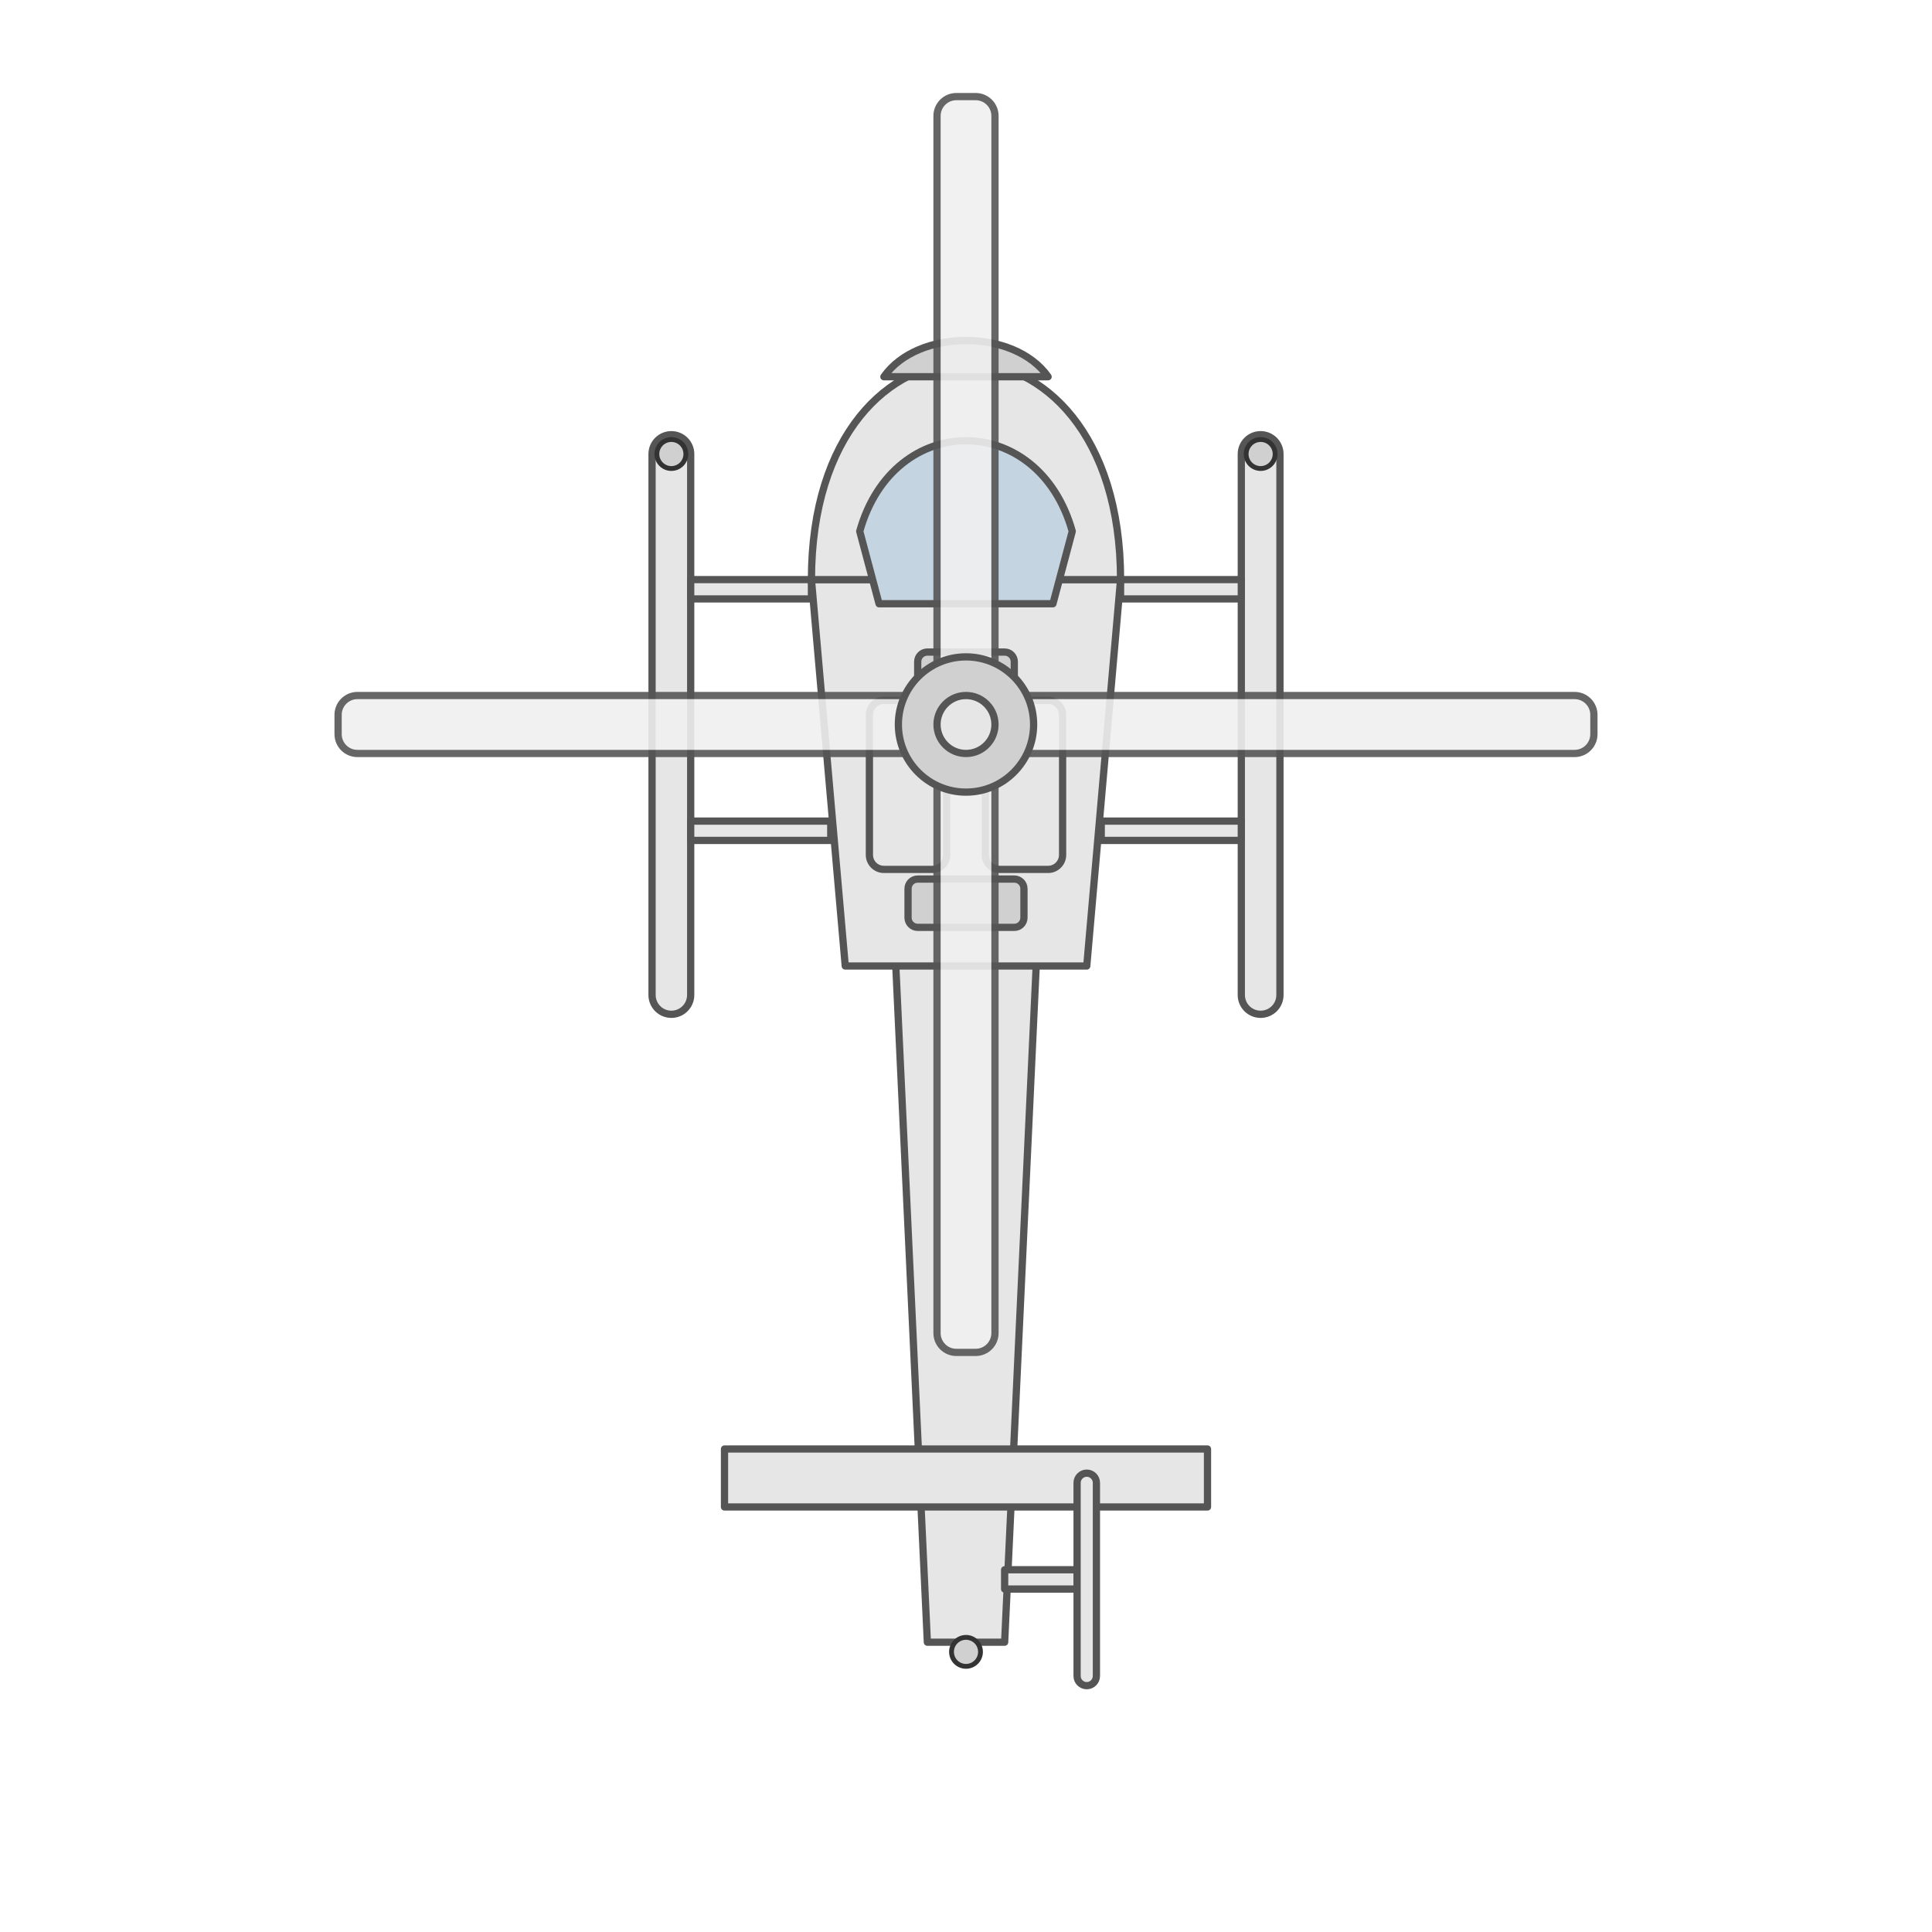
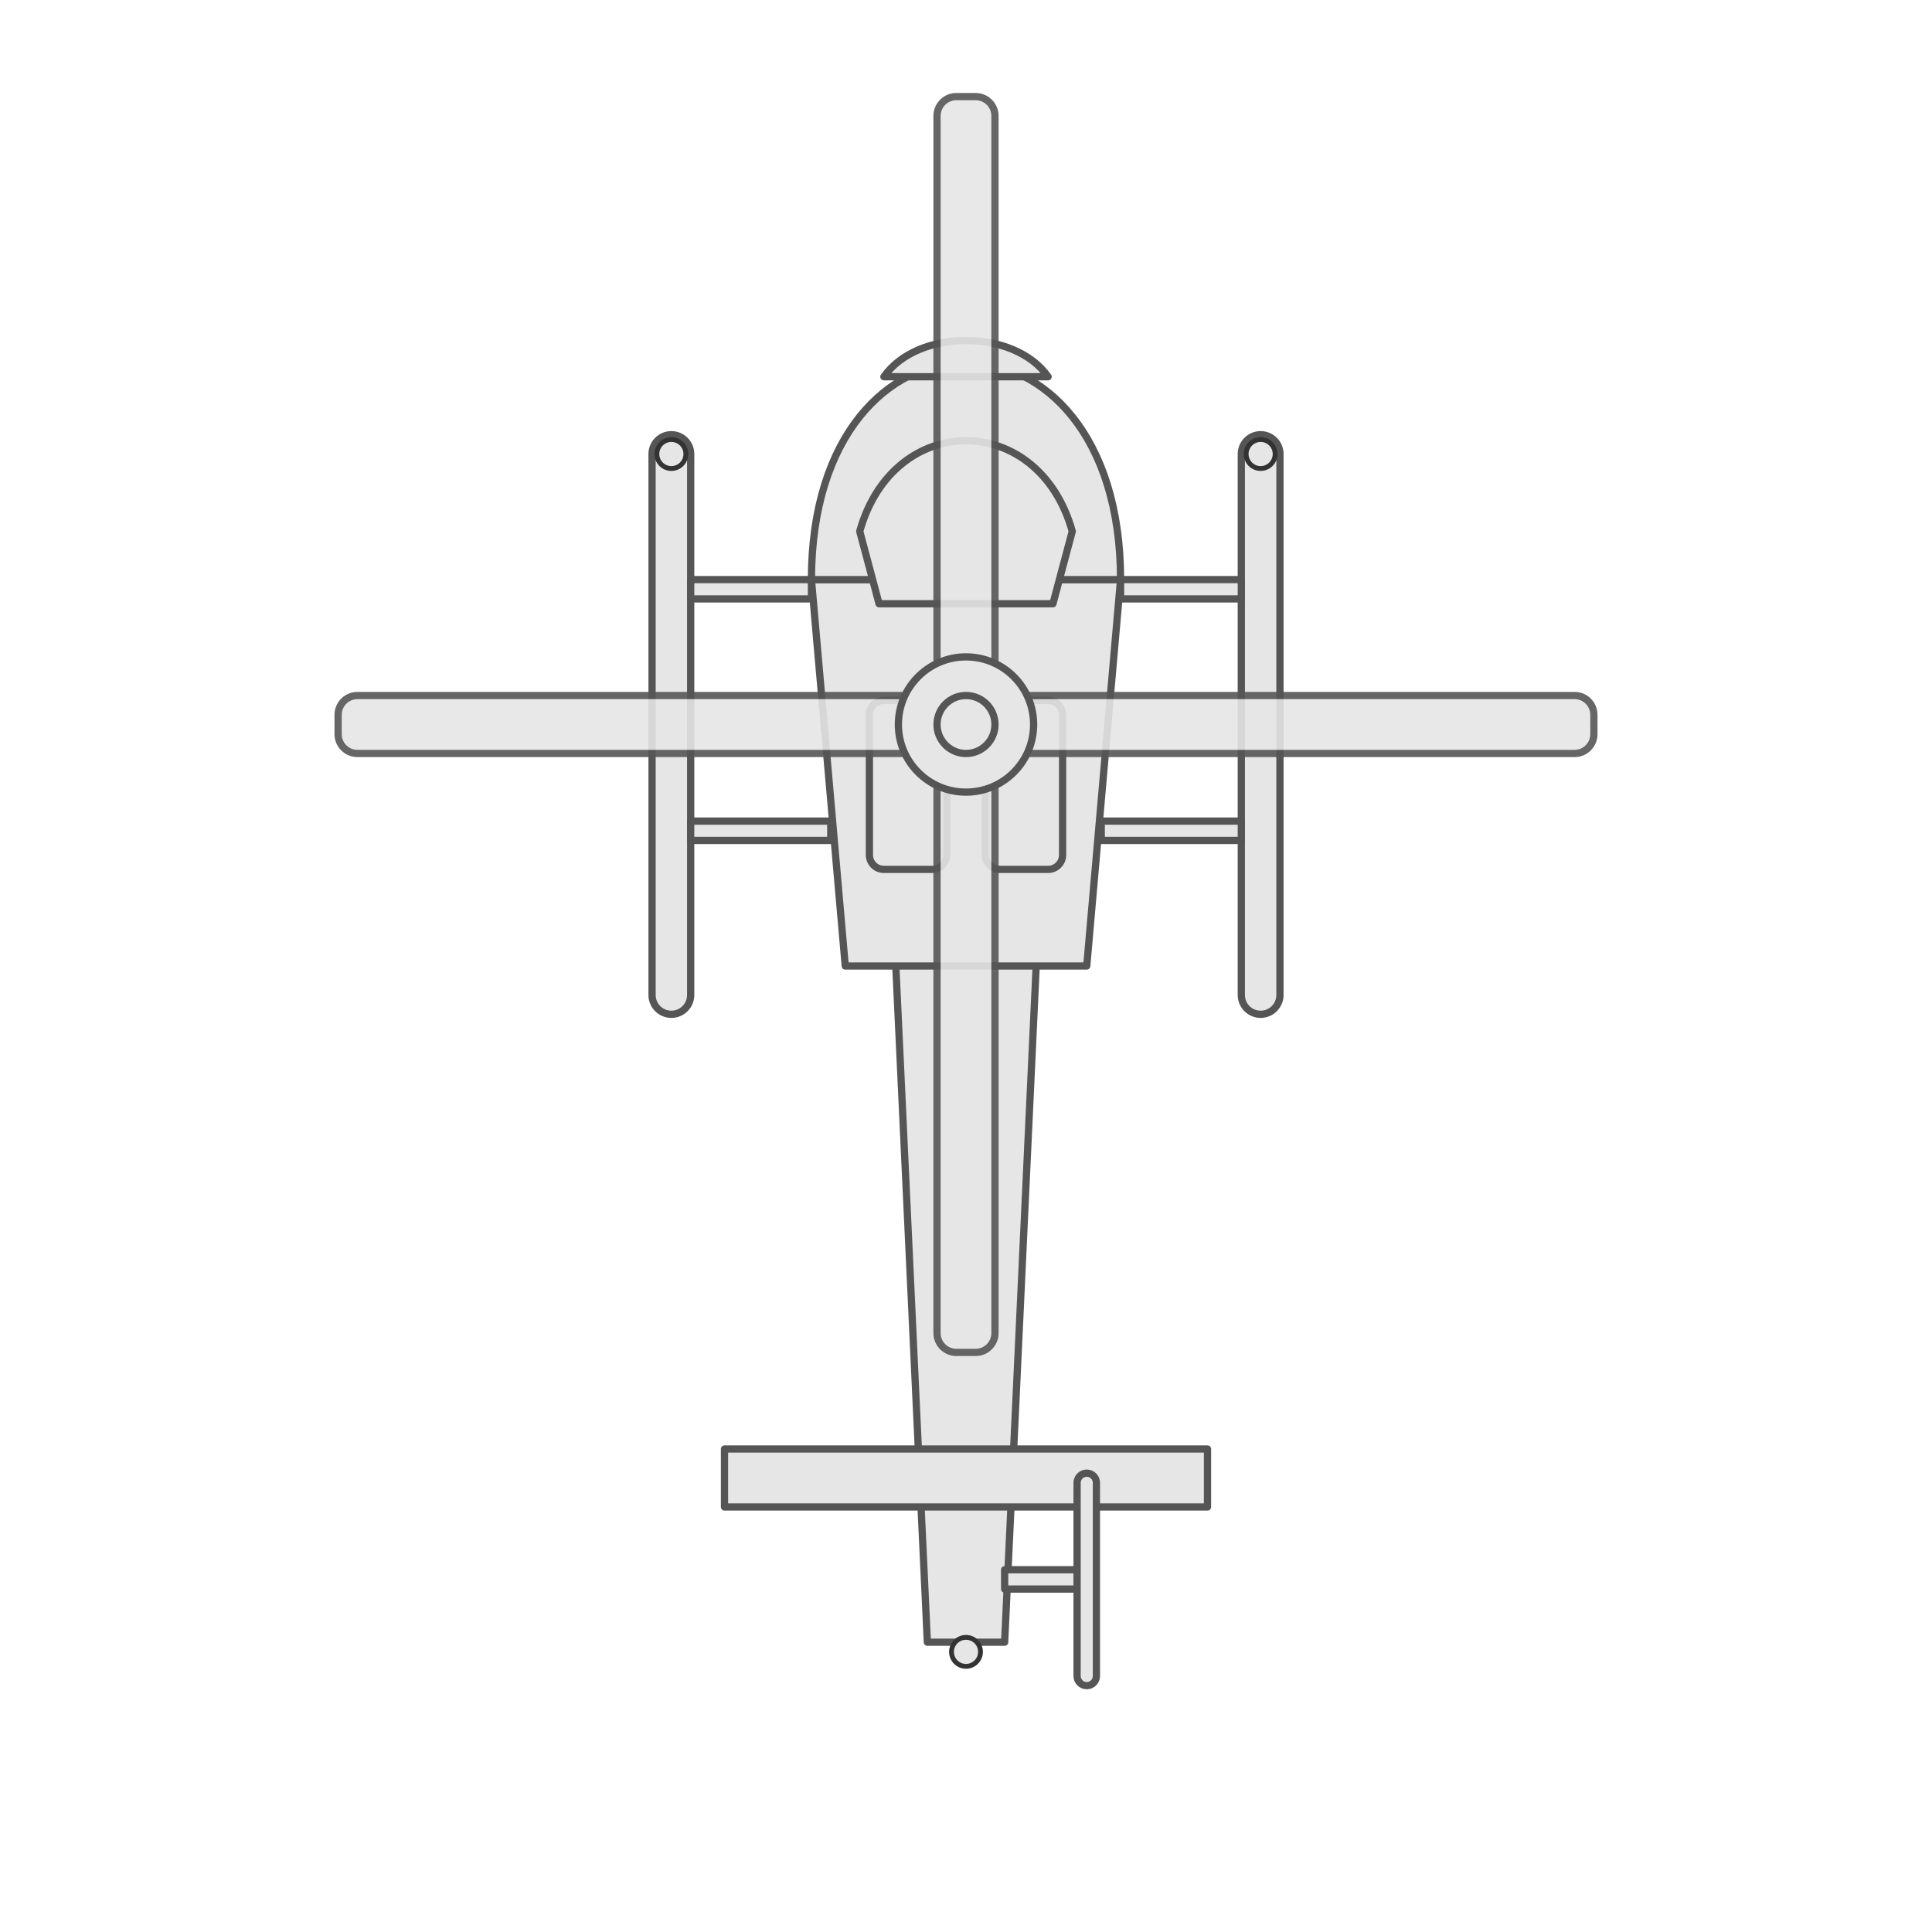
<svg xmlns="http://www.w3.org/2000/svg" viewBox="0 0 400 400" width="100%" height="100%">
  <g fill="#e6e6e6" stroke="#555555" stroke-width="1.5" stroke-linejoin="round">
    <g id="STR_LG">
      <rect x="135" y="90" width="8" height="120" rx="4" />
      <rect x="257" y="90" width="8" height="120" rx="4" />
      <rect x="143" y="120" width="25" height="4" />
      <rect x="143" y="170" width="29" height="4" />
      <rect x="232" y="120" width="25" height="4" />
      <rect x="228" y="170" width="29" height="4" />
    </g>
    <g id="STR_TAIL">
      <polygon points="185,190 215,190 208,340 192,340" />
      <rect x="150" y="300" width="100" height="12" />
    </g>
    <g id="STR_FUSE">
      <path d="M 168 120                 L 232 120                 L 225 200                 L 175 200                 Z" />
    </g>
    <g id="STR_NOSE">
      <path d="M 168 120                 C 168 60, 232 60, 232 120                 Z" />
    </g>
    <g id="STR_RAD">
-       <path d="M 183 78                 C 190 68, 210 68, 217 78                 Z" fill="#d0d0d0" />
+       <path d="M 183 78                 C 190 68, 210 68, 217 78                 Z" />
    </g>
    <g id="STR_WINDSHLD">
-       <path d="M 178 110                 C 185 85, 215 85, 222 110                 L 218 125                 L 182 125                 Z" fill="#c4d4e0" />
+       <path d="M 178 110                 C 185 85, 215 85, 222 110                 L 218 125                 L 182 125                 Z" />
    </g>
    <g id="STR_ENG1">
      <rect x="180" y="145" width="16" height="35" rx="3" />
    </g>
    <g id="STR_ENG2">
      <rect x="204" y="145" width="16" height="35" rx="3" />
    </g>
-     <g id="STR_ENG3">
-       <rect x="188" y="182" width="24" height="10" rx="2" fill="#d0d0d0" />
-     </g>
-     <g id="STR_ENG4">
-       <rect x="190" y="135" width="20" height="8" rx="2" fill="#d0d0d0" />
-     </g>
    <g id="STR_PROP">
      <rect x="208" y="325" width="15" height="4" />
      <rect x="223" y="305" width="4" height="44" rx="2" />
    </g>
    <g id="STR_WING_ROT">
-       <rect x="194" y="20" width="12" height="260" rx="4" fill="#f0f0f0" opacity="0.9" />
-       <rect x="70" y="144" width="260" height="12" rx="4" fill="#f0f0f0" opacity="0.9" />
-       <circle cx="200" cy="150" r="14" fill="#d0d0d0" />
+       <rect x="194" y="20" width="12" height="260" rx="4" opacity="0.9" />
+       <rect x="70" y="144" width="260" height="12" rx="4" opacity="0.9" />
+       <circle cx="200" cy="150" r="14" />
      <circle cx="200" cy="150" r="6" />
    </g>
    <g id="STR_LGHTS">
-       <circle cx="139" cy="94" r="3" fill="#d0d0d0" stroke="#333333" stroke-width="1" />
-       <circle cx="261" cy="94" r="3" fill="#d0d0d0" stroke="#333333" stroke-width="1" />
-       <circle cx="200" cy="342" r="3" fill="#d0d0d0" stroke="#333333" stroke-width="1" />
+       <circle cx="139" cy="94" r="3" stroke="#333333" stroke-width="1" />
+       <circle cx="261" cy="94" r="3" stroke="#333333" stroke-width="1" />
+       <circle cx="200" cy="342" r="3" stroke="#333333" stroke-width="1" />
    </g>
  </g>
</svg>
